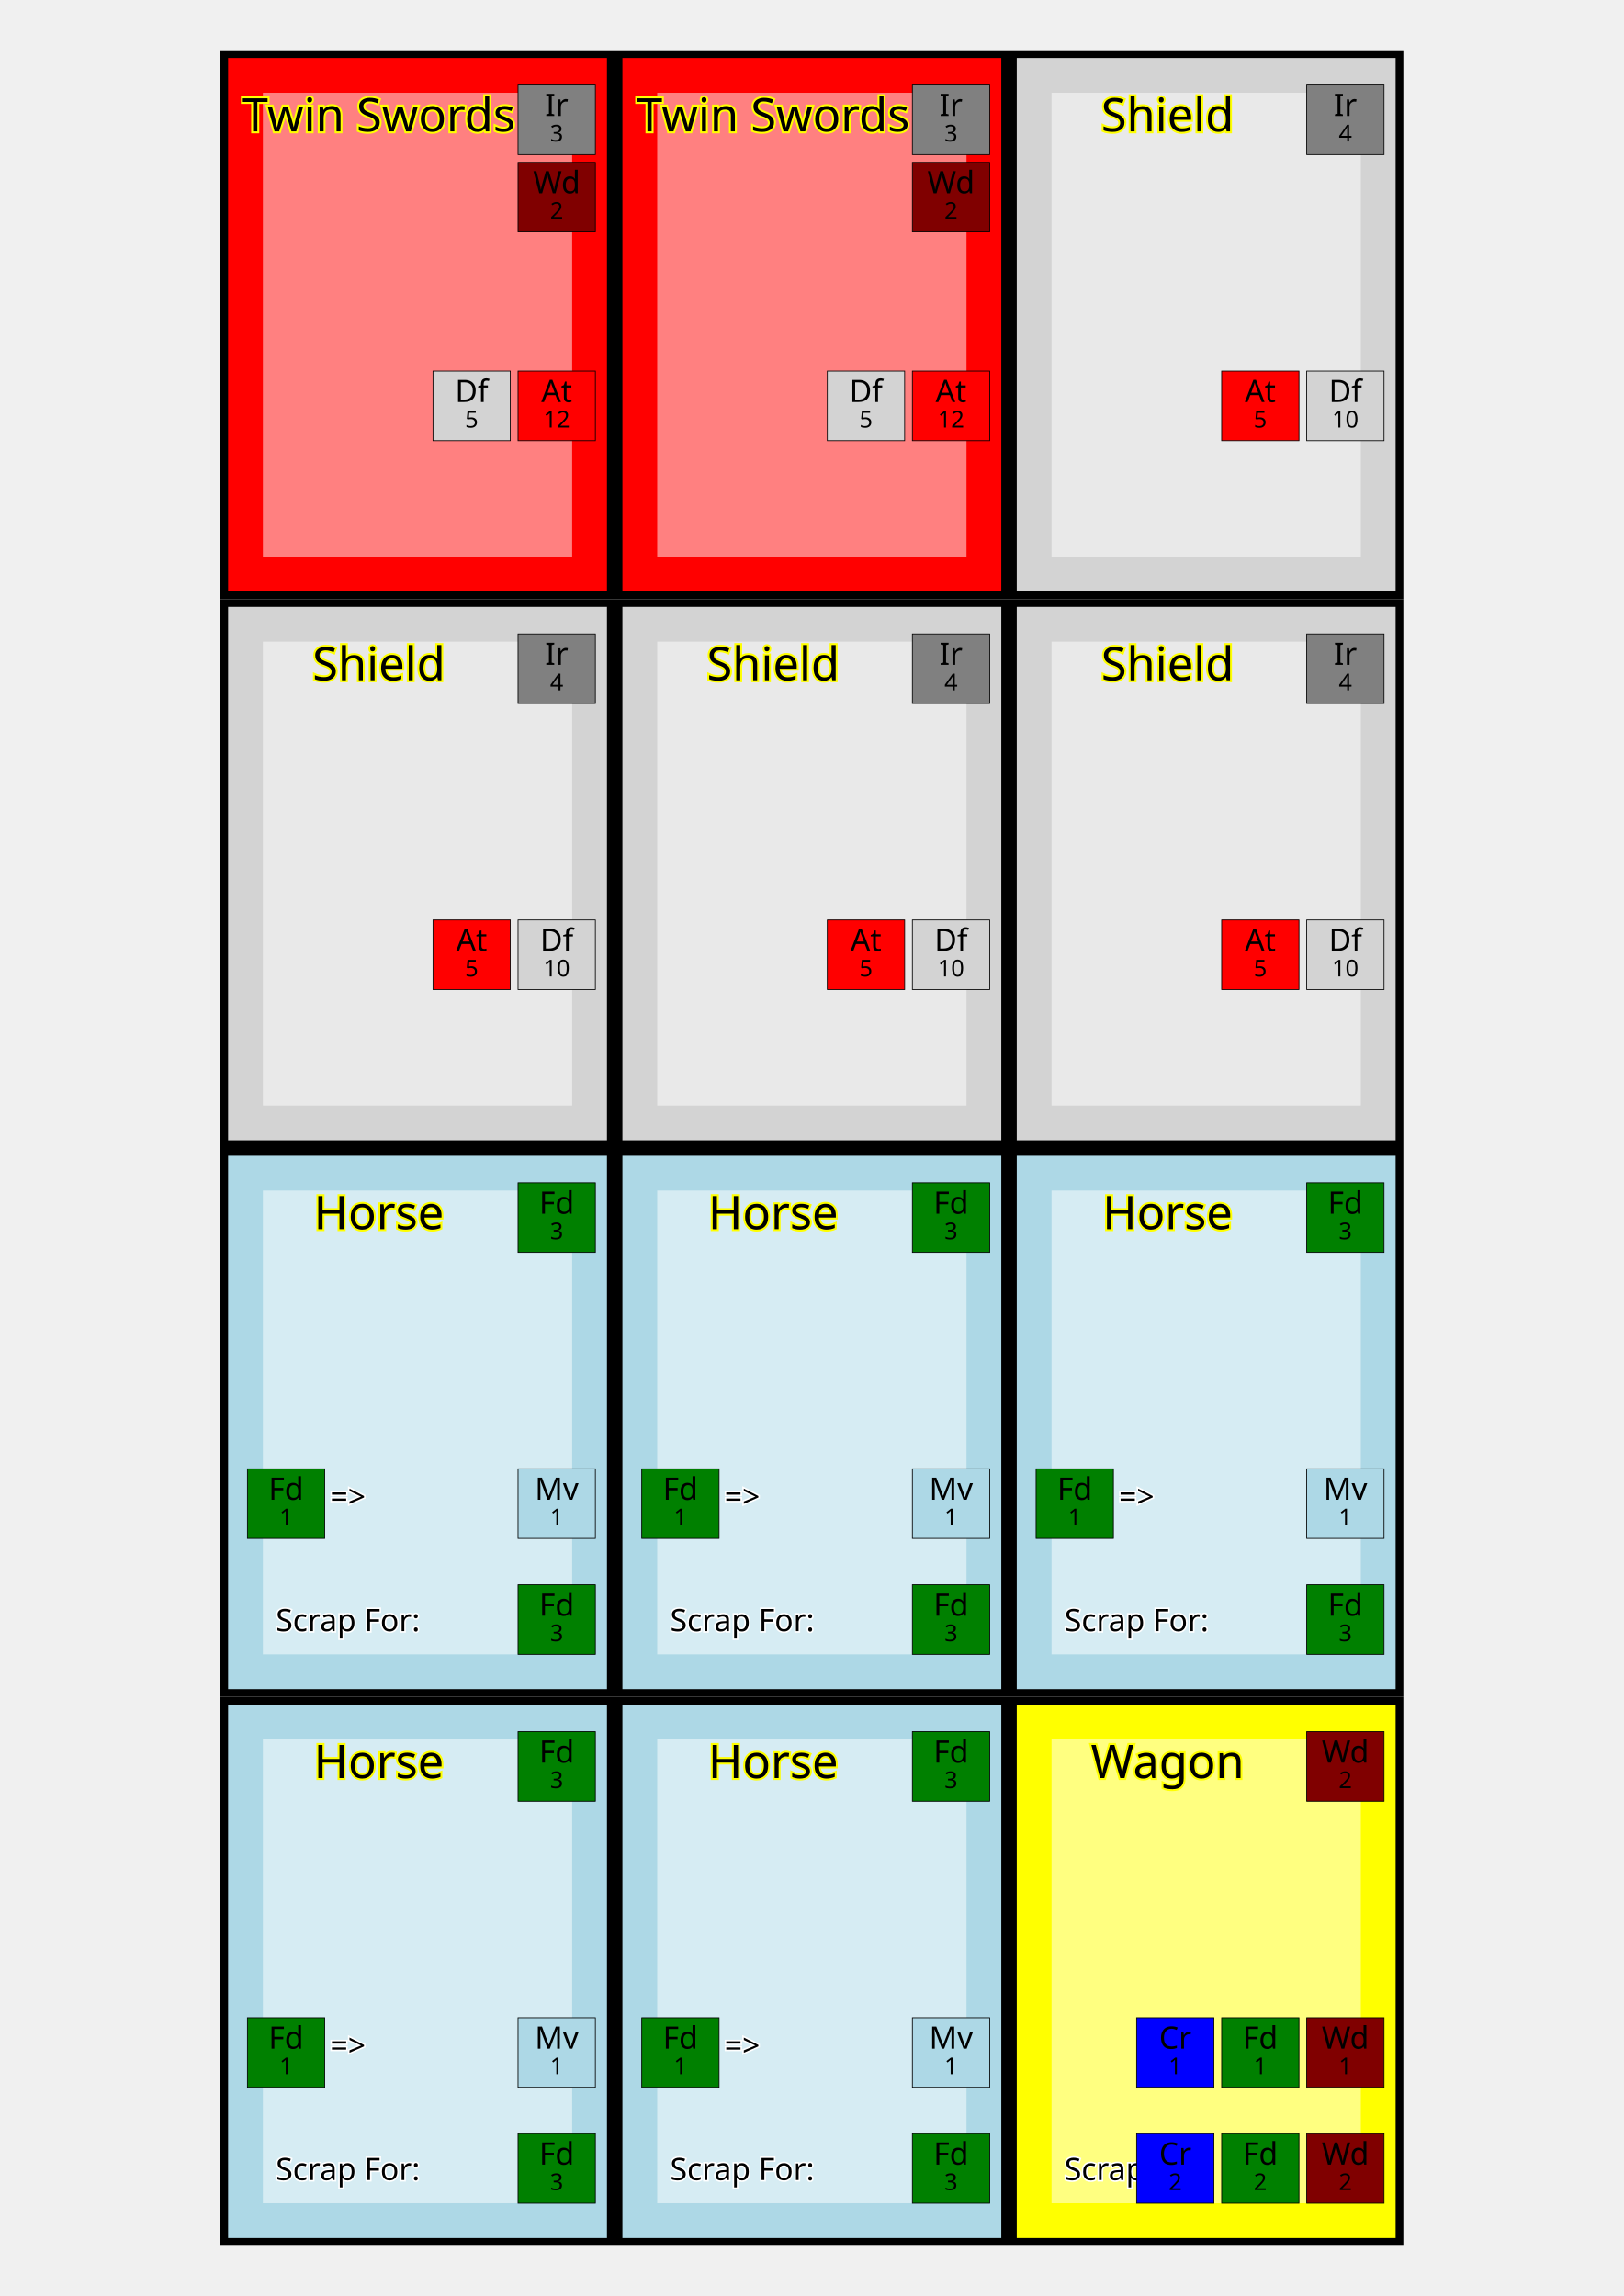
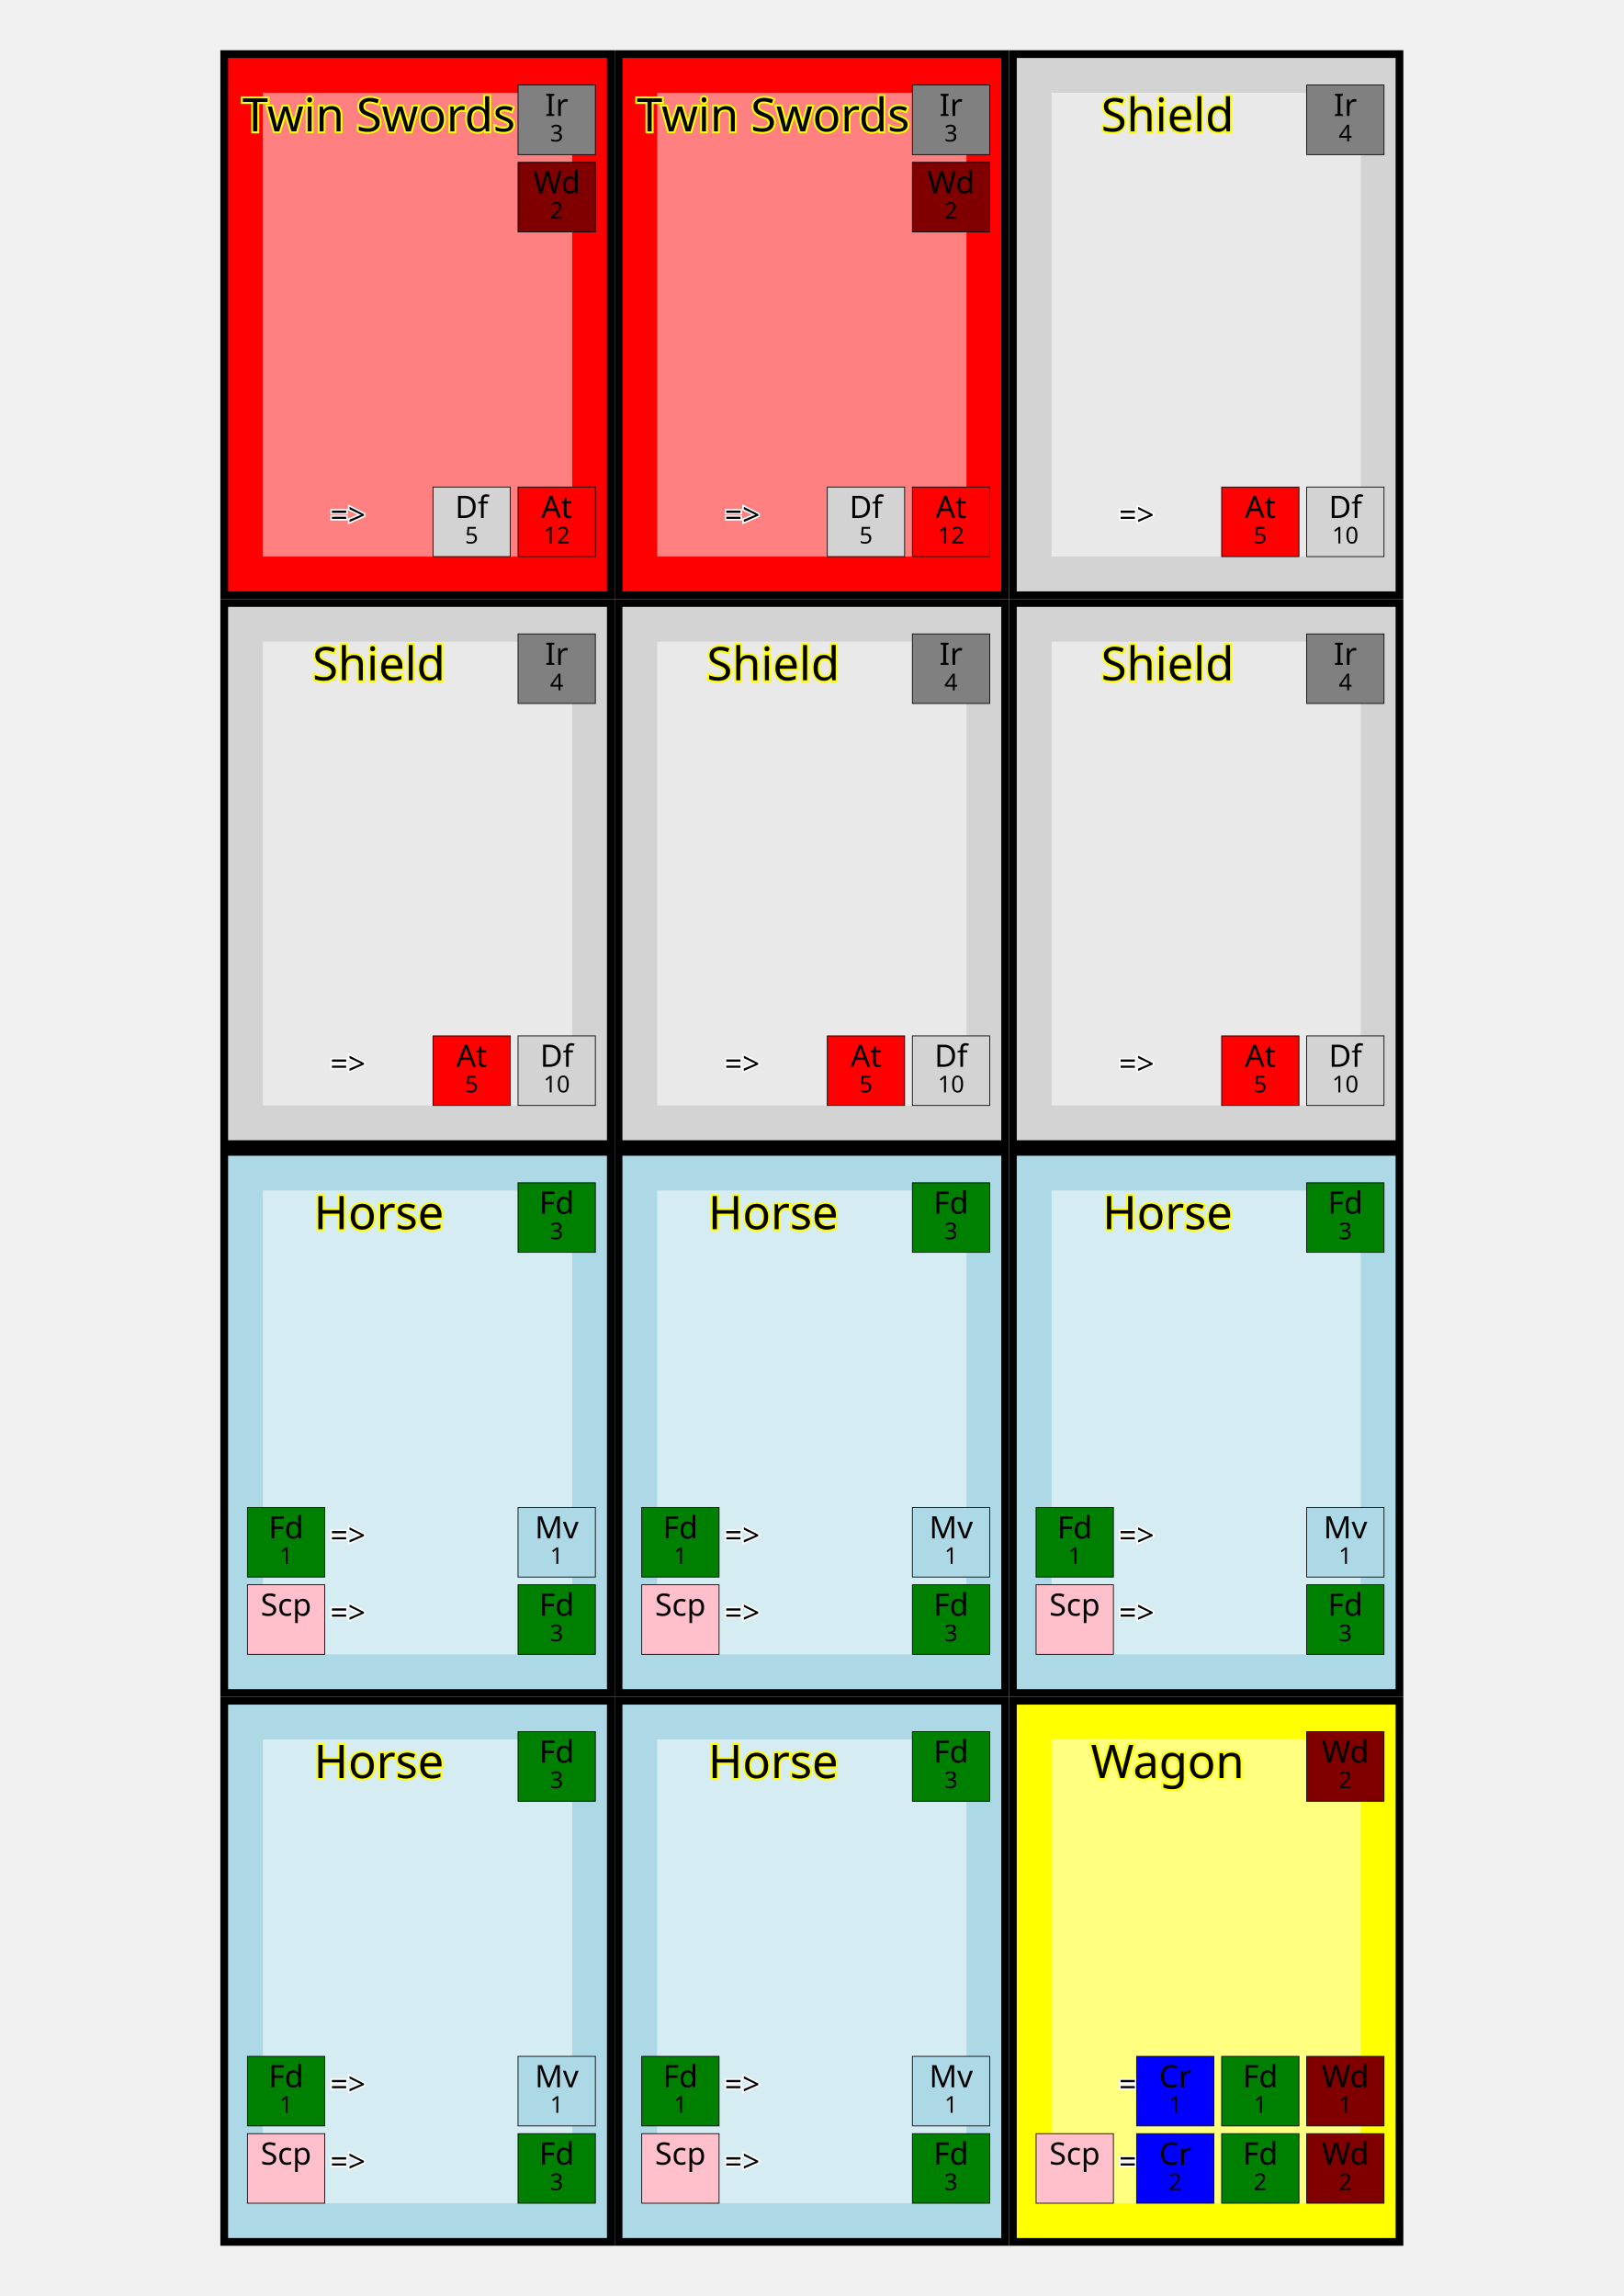
<svg xmlns="http://www.w3.org/2000/svg" version="1.1" width="210mm" height="297mm" viewBox="0 0 210 297">
  <g transform="translate(29 7)">
    <rect x="0" y="0" width="50" height="70" fill="red" stroke="black" stroke-width="1" />
    <rect x="5" y="5" width="40" height="60" fill="White" stroke="None" opacity="0.5" />
    <text x="20" y="10" fill="black" stroke="yellow" stroke-width="0.5" style="paint-order:stroke" text-anchor="middle" font-size="6" font-family="Rockwell">Twin Swords</text>
    <rect x="38" y="4" width="10" height="9" fill="gray" stroke="black" stroke-width="0.1" />
    <text x="43" y="8" font-size="4" font-family="Rockwell" text-anchor="middle">Ir</text>
    <text x="43" y="11.3" font-size="3" font-family="Rockwell" text-anchor="middle">3</text>
    <rect x="38" y="14" width="10" height="9" fill="maroon" stroke="black" stroke-width="0.1" />
    <text x="43" y="18" font-size="4" font-family="Rockwell" text-anchor="middle">Wd</text>
    <text x="43" y="21.3" font-size="3" font-family="Rockwell" text-anchor="middle">2</text>
-     <rect x="38" y="41" width="10" height="9" fill="red" stroke="black" stroke-width="0.1" />
-     <text x="43" y="45" font-size="4" font-family="Rockwell" text-anchor="middle">At</text>
-     <text x="43" y="48.3" font-size="3" font-family="Rockwell" text-anchor="middle">12</text>
-     <rect x="27" y="41" width="10" height="9" fill="lightgray" stroke="black" stroke-width="0.1" />
-     <text x="32" y="45" font-size="4" font-family="Rockwell" text-anchor="middle">Df</text>
-     <text x="32" y="48.3" font-size="3" font-family="Rockwell" text-anchor="middle">5</text>
+     <text x="16" y="61" fill="black" stroke="white" stroke-width="0.4" style="paint-order:stroke" text-anchor="middle" font-size="4" font-family="Rockwell">=&gt;</text>
+     <rect x="38" y="56" width="10" height="9" fill="red" stroke="black" stroke-width="0.1" />
+     <text x="43" y="60" font-size="4" font-family="Rockwell" text-anchor="middle">At</text>
+     <text x="43" y="63.3" font-size="3" font-family="Rockwell" text-anchor="middle">12</text>
+     <rect x="27" y="56" width="10" height="9" fill="lightgray" stroke="black" stroke-width="0.1" />
+     <text x="32" y="60" font-size="4" font-family="Rockwell" text-anchor="middle">Df</text>
+     <text x="32" y="63.3" font-size="3" font-family="Rockwell" text-anchor="middle">5</text>
  </g>
  <g transform="translate(80 7)">
    <rect x="0" y="0" width="50" height="70" fill="red" stroke="black" stroke-width="1" />
    <rect x="5" y="5" width="40" height="60" fill="White" stroke="None" opacity="0.5" />
    <text x="20" y="10" fill="black" stroke="yellow" stroke-width="0.5" style="paint-order:stroke" text-anchor="middle" font-size="6" font-family="Rockwell">Twin Swords</text>
    <rect x="38" y="4" width="10" height="9" fill="gray" stroke="black" stroke-width="0.1" />
    <text x="43" y="8" font-size="4" font-family="Rockwell" text-anchor="middle">Ir</text>
    <text x="43" y="11.3" font-size="3" font-family="Rockwell" text-anchor="middle">3</text>
    <rect x="38" y="14" width="10" height="9" fill="maroon" stroke="black" stroke-width="0.1" />
    <text x="43" y="18" font-size="4" font-family="Rockwell" text-anchor="middle">Wd</text>
    <text x="43" y="21.3" font-size="3" font-family="Rockwell" text-anchor="middle">2</text>
-     <rect x="38" y="41" width="10" height="9" fill="red" stroke="black" stroke-width="0.1" />
-     <text x="43" y="45" font-size="4" font-family="Rockwell" text-anchor="middle">At</text>
-     <text x="43" y="48.3" font-size="3" font-family="Rockwell" text-anchor="middle">12</text>
-     <rect x="27" y="41" width="10" height="9" fill="lightgray" stroke="black" stroke-width="0.1" />
-     <text x="32" y="45" font-size="4" font-family="Rockwell" text-anchor="middle">Df</text>
-     <text x="32" y="48.3" font-size="3" font-family="Rockwell" text-anchor="middle">5</text>
+     <text x="16" y="61" fill="black" stroke="white" stroke-width="0.4" style="paint-order:stroke" text-anchor="middle" font-size="4" font-family="Rockwell">=&gt;</text>
+     <rect x="38" y="56" width="10" height="9" fill="red" stroke="black" stroke-width="0.1" />
+     <text x="43" y="60" font-size="4" font-family="Rockwell" text-anchor="middle">At</text>
+     <text x="43" y="63.3" font-size="3" font-family="Rockwell" text-anchor="middle">12</text>
+     <rect x="27" y="56" width="10" height="9" fill="lightgray" stroke="black" stroke-width="0.1" />
+     <text x="32" y="60" font-size="4" font-family="Rockwell" text-anchor="middle">Df</text>
+     <text x="32" y="63.3" font-size="3" font-family="Rockwell" text-anchor="middle">5</text>
  </g>
  <g transform="translate(131 7)">
    <rect x="0" y="0" width="50" height="70" fill="lightgray" stroke="black" stroke-width="1" />
    <rect x="5" y="5" width="40" height="60" fill="White" stroke="None" opacity="0.5" />
    <text x="20" y="10" fill="black" stroke="yellow" stroke-width="0.5" style="paint-order:stroke" text-anchor="middle" font-size="6" font-family="Rockwell">Shield</text>
    <rect x="38" y="4" width="10" height="9" fill="gray" stroke="black" stroke-width="0.1" />
    <text x="43" y="8" font-size="4" font-family="Rockwell" text-anchor="middle">Ir</text>
    <text x="43" y="11.3" font-size="3" font-family="Rockwell" text-anchor="middle">4</text>
-     <rect x="38" y="41" width="10" height="9" fill="lightgray" stroke="black" stroke-width="0.1" />
-     <text x="43" y="45" font-size="4" font-family="Rockwell" text-anchor="middle">Df</text>
-     <text x="43" y="48.3" font-size="3" font-family="Rockwell" text-anchor="middle">10</text>
-     <rect x="27" y="41" width="10" height="9" fill="red" stroke="black" stroke-width="0.1" />
-     <text x="32" y="45" font-size="4" font-family="Rockwell" text-anchor="middle">At</text>
-     <text x="32" y="48.3" font-size="3" font-family="Rockwell" text-anchor="middle">5</text>
+     <text x="16" y="61" fill="black" stroke="white" stroke-width="0.4" style="paint-order:stroke" text-anchor="middle" font-size="4" font-family="Rockwell">=&gt;</text>
+     <rect x="38" y="56" width="10" height="9" fill="lightgray" stroke="black" stroke-width="0.1" />
+     <text x="43" y="60" font-size="4" font-family="Rockwell" text-anchor="middle">Df</text>
+     <text x="43" y="63.3" font-size="3" font-family="Rockwell" text-anchor="middle">10</text>
+     <rect x="27" y="56" width="10" height="9" fill="red" stroke="black" stroke-width="0.1" />
+     <text x="32" y="60" font-size="4" font-family="Rockwell" text-anchor="middle">At</text>
+     <text x="32" y="63.3" font-size="3" font-family="Rockwell" text-anchor="middle">5</text>
  </g>
  <g transform="translate(29 78)">
    <rect x="0" y="0" width="50" height="70" fill="lightgray" stroke="black" stroke-width="1" />
    <rect x="5" y="5" width="40" height="60" fill="White" stroke="None" opacity="0.5" />
    <text x="20" y="10" fill="black" stroke="yellow" stroke-width="0.5" style="paint-order:stroke" text-anchor="middle" font-size="6" font-family="Rockwell">Shield</text>
    <rect x="38" y="4" width="10" height="9" fill="gray" stroke="black" stroke-width="0.1" />
    <text x="43" y="8" font-size="4" font-family="Rockwell" text-anchor="middle">Ir</text>
    <text x="43" y="11.3" font-size="3" font-family="Rockwell" text-anchor="middle">4</text>
-     <rect x="38" y="41" width="10" height="9" fill="lightgray" stroke="black" stroke-width="0.1" />
-     <text x="43" y="45" font-size="4" font-family="Rockwell" text-anchor="middle">Df</text>
-     <text x="43" y="48.3" font-size="3" font-family="Rockwell" text-anchor="middle">10</text>
-     <rect x="27" y="41" width="10" height="9" fill="red" stroke="black" stroke-width="0.1" />
-     <text x="32" y="45" font-size="4" font-family="Rockwell" text-anchor="middle">At</text>
-     <text x="32" y="48.3" font-size="3" font-family="Rockwell" text-anchor="middle">5</text>
+     <text x="16" y="61" fill="black" stroke="white" stroke-width="0.4" style="paint-order:stroke" text-anchor="middle" font-size="4" font-family="Rockwell">=&gt;</text>
+     <rect x="38" y="56" width="10" height="9" fill="lightgray" stroke="black" stroke-width="0.1" />
+     <text x="43" y="60" font-size="4" font-family="Rockwell" text-anchor="middle">Df</text>
+     <text x="43" y="63.3" font-size="3" font-family="Rockwell" text-anchor="middle">10</text>
+     <rect x="27" y="56" width="10" height="9" fill="red" stroke="black" stroke-width="0.1" />
+     <text x="32" y="60" font-size="4" font-family="Rockwell" text-anchor="middle">At</text>
+     <text x="32" y="63.3" font-size="3" font-family="Rockwell" text-anchor="middle">5</text>
  </g>
  <g transform="translate(80 78)">
    <rect x="0" y="0" width="50" height="70" fill="lightgray" stroke="black" stroke-width="1" />
    <rect x="5" y="5" width="40" height="60" fill="White" stroke="None" opacity="0.5" />
    <text x="20" y="10" fill="black" stroke="yellow" stroke-width="0.5" style="paint-order:stroke" text-anchor="middle" font-size="6" font-family="Rockwell">Shield</text>
    <rect x="38" y="4" width="10" height="9" fill="gray" stroke="black" stroke-width="0.1" />
    <text x="43" y="8" font-size="4" font-family="Rockwell" text-anchor="middle">Ir</text>
    <text x="43" y="11.3" font-size="3" font-family="Rockwell" text-anchor="middle">4</text>
-     <rect x="38" y="41" width="10" height="9" fill="lightgray" stroke="black" stroke-width="0.1" />
-     <text x="43" y="45" font-size="4" font-family="Rockwell" text-anchor="middle">Df</text>
-     <text x="43" y="48.3" font-size="3" font-family="Rockwell" text-anchor="middle">10</text>
-     <rect x="27" y="41" width="10" height="9" fill="red" stroke="black" stroke-width="0.1" />
-     <text x="32" y="45" font-size="4" font-family="Rockwell" text-anchor="middle">At</text>
-     <text x="32" y="48.3" font-size="3" font-family="Rockwell" text-anchor="middle">5</text>
+     <text x="16" y="61" fill="black" stroke="white" stroke-width="0.4" style="paint-order:stroke" text-anchor="middle" font-size="4" font-family="Rockwell">=&gt;</text>
+     <rect x="38" y="56" width="10" height="9" fill="lightgray" stroke="black" stroke-width="0.1" />
+     <text x="43" y="60" font-size="4" font-family="Rockwell" text-anchor="middle">Df</text>
+     <text x="43" y="63.3" font-size="3" font-family="Rockwell" text-anchor="middle">10</text>
+     <rect x="27" y="56" width="10" height="9" fill="red" stroke="black" stroke-width="0.1" />
+     <text x="32" y="60" font-size="4" font-family="Rockwell" text-anchor="middle">At</text>
+     <text x="32" y="63.3" font-size="3" font-family="Rockwell" text-anchor="middle">5</text>
  </g>
  <g transform="translate(131 78)">
    <rect x="0" y="0" width="50" height="70" fill="lightgray" stroke="black" stroke-width="1" />
    <rect x="5" y="5" width="40" height="60" fill="White" stroke="None" opacity="0.5" />
    <text x="20" y="10" fill="black" stroke="yellow" stroke-width="0.5" style="paint-order:stroke" text-anchor="middle" font-size="6" font-family="Rockwell">Shield</text>
    <rect x="38" y="4" width="10" height="9" fill="gray" stroke="black" stroke-width="0.1" />
    <text x="43" y="8" font-size="4" font-family="Rockwell" text-anchor="middle">Ir</text>
    <text x="43" y="11.3" font-size="3" font-family="Rockwell" text-anchor="middle">4</text>
-     <rect x="38" y="41" width="10" height="9" fill="lightgray" stroke="black" stroke-width="0.1" />
-     <text x="43" y="45" font-size="4" font-family="Rockwell" text-anchor="middle">Df</text>
-     <text x="43" y="48.3" font-size="3" font-family="Rockwell" text-anchor="middle">10</text>
-     <rect x="27" y="41" width="10" height="9" fill="red" stroke="black" stroke-width="0.1" />
-     <text x="32" y="45" font-size="4" font-family="Rockwell" text-anchor="middle">At</text>
-     <text x="32" y="48.3" font-size="3" font-family="Rockwell" text-anchor="middle">5</text>
+     <text x="16" y="61" fill="black" stroke="white" stroke-width="0.4" style="paint-order:stroke" text-anchor="middle" font-size="4" font-family="Rockwell">=&gt;</text>
+     <rect x="38" y="56" width="10" height="9" fill="lightgray" stroke="black" stroke-width="0.1" />
+     <text x="43" y="60" font-size="4" font-family="Rockwell" text-anchor="middle">Df</text>
+     <text x="43" y="63.3" font-size="3" font-family="Rockwell" text-anchor="middle">10</text>
+     <rect x="27" y="56" width="10" height="9" fill="red" stroke="black" stroke-width="0.1" />
+     <text x="32" y="60" font-size="4" font-family="Rockwell" text-anchor="middle">At</text>
+     <text x="32" y="63.3" font-size="3" font-family="Rockwell" text-anchor="middle">5</text>
  </g>
  <g transform="translate(29 149)">
    <rect x="0" y="0" width="50" height="70" fill="lightblue" stroke="black" stroke-width="1" />
    <rect x="5" y="5" width="40" height="60" fill="White" stroke="None" opacity="0.5" />
    <text x="20" y="10" fill="black" stroke="yellow" stroke-width="0.5" style="paint-order:stroke" text-anchor="middle" font-size="6" font-family="Rockwell">Horse</text>
    <rect x="38" y="4" width="10" height="9" fill="green" stroke="black" stroke-width="0.1" />
    <text x="43" y="8" font-size="4" font-family="Rockwell" text-anchor="middle">Fd</text>
    <text x="43" y="11.3" font-size="3" font-family="Rockwell" text-anchor="middle">3</text>
-     <rect x="38" y="41" width="10" height="9" fill="lightblue" stroke="black" stroke-width="0.1" />
-     <text x="43" y="45" font-size="4" font-family="Rockwell" text-anchor="middle">Mv</text>
-     <text x="43" y="48.3" font-size="3" font-family="Rockwell" text-anchor="middle">1</text>
-     <rect x="3" y="41" width="10" height="9" fill="green" stroke="black" stroke-width="0.1" />
-     <text x="8" y="45" font-size="4" font-family="Rockwell" text-anchor="middle">Fd</text>
-     <text x="8" y="48.3" font-size="3" font-family="Rockwell" text-anchor="middle">1</text>
-     <text x="16" y="46" fill="black" stroke="white" stroke-width="0.4" style="paint-order:stroke" text-anchor="middle" font-size="4" font-family="Rockwell">=&gt;</text>
-     <text x="16" y="62" fill="black" stroke="white" stroke-width="0.4" style="paint-order:stroke" text-anchor="middle" font-size="4" font-family="Rockwell">Scrap For:</text>
-     <rect x="38" y="56" width="10" height="9" fill="green" stroke="black" stroke-width="0.1" />
-     <text x="43" y="60" font-size="4" font-family="Rockwell" text-anchor="middle">Fd</text>
-     <text x="43" y="63.3" font-size="3" font-family="Rockwell" text-anchor="middle">3</text>
+     <rect x="3" y="56" width="10" height="9" fill="pink" stroke="black" stroke-width="0.1" />
+     <text x="8" y="60" font-size="4" font-family="Rockwell" text-anchor="middle">Scp</text>
+     <text x="16" y="61" fill="black" stroke="white" stroke-width="0.4" style="paint-order:stroke" text-anchor="middle" font-size="4" font-family="Rockwell">=&gt;</text>
+     <rect x="38" y="56" width="10" height="9" fill="green" stroke="black" stroke-width="0.1" />
+     <text x="43" y="60" font-size="4" font-family="Rockwell" text-anchor="middle">Fd</text>
+     <text x="43" y="63.3" font-size="3" font-family="Rockwell" text-anchor="middle">3</text>
+     <rect x="3" y="46" width="10" height="9" fill="green" stroke="black" stroke-width="0.1" />
+     <text x="8" y="50" font-size="4" font-family="Rockwell" text-anchor="middle">Fd</text>
+     <text x="8" y="53.3" font-size="3" font-family="Rockwell" text-anchor="middle">1</text>
+     <text x="16" y="51" fill="black" stroke="white" stroke-width="0.4" style="paint-order:stroke" text-anchor="middle" font-size="4" font-family="Rockwell">=&gt;</text>
+     <rect x="38" y="46" width="10" height="9" fill="lightblue" stroke="black" stroke-width="0.1" />
+     <text x="43" y="50" font-size="4" font-family="Rockwell" text-anchor="middle">Mv</text>
+     <text x="43" y="53.3" font-size="3" font-family="Rockwell" text-anchor="middle">1</text>
  </g>
  <g transform="translate(80 149)">
    <rect x="0" y="0" width="50" height="70" fill="lightblue" stroke="black" stroke-width="1" />
    <rect x="5" y="5" width="40" height="60" fill="White" stroke="None" opacity="0.5" />
    <text x="20" y="10" fill="black" stroke="yellow" stroke-width="0.5" style="paint-order:stroke" text-anchor="middle" font-size="6" font-family="Rockwell">Horse</text>
    <rect x="38" y="4" width="10" height="9" fill="green" stroke="black" stroke-width="0.1" />
    <text x="43" y="8" font-size="4" font-family="Rockwell" text-anchor="middle">Fd</text>
    <text x="43" y="11.3" font-size="3" font-family="Rockwell" text-anchor="middle">3</text>
-     <rect x="38" y="41" width="10" height="9" fill="lightblue" stroke="black" stroke-width="0.1" />
-     <text x="43" y="45" font-size="4" font-family="Rockwell" text-anchor="middle">Mv</text>
-     <text x="43" y="48.3" font-size="3" font-family="Rockwell" text-anchor="middle">1</text>
-     <rect x="3" y="41" width="10" height="9" fill="green" stroke="black" stroke-width="0.1" />
-     <text x="8" y="45" font-size="4" font-family="Rockwell" text-anchor="middle">Fd</text>
-     <text x="8" y="48.3" font-size="3" font-family="Rockwell" text-anchor="middle">1</text>
-     <text x="16" y="46" fill="black" stroke="white" stroke-width="0.4" style="paint-order:stroke" text-anchor="middle" font-size="4" font-family="Rockwell">=&gt;</text>
-     <text x="16" y="62" fill="black" stroke="white" stroke-width="0.4" style="paint-order:stroke" text-anchor="middle" font-size="4" font-family="Rockwell">Scrap For:</text>
-     <rect x="38" y="56" width="10" height="9" fill="green" stroke="black" stroke-width="0.1" />
-     <text x="43" y="60" font-size="4" font-family="Rockwell" text-anchor="middle">Fd</text>
-     <text x="43" y="63.3" font-size="3" font-family="Rockwell" text-anchor="middle">3</text>
+     <rect x="3" y="56" width="10" height="9" fill="pink" stroke="black" stroke-width="0.1" />
+     <text x="8" y="60" font-size="4" font-family="Rockwell" text-anchor="middle">Scp</text>
+     <text x="16" y="61" fill="black" stroke="white" stroke-width="0.4" style="paint-order:stroke" text-anchor="middle" font-size="4" font-family="Rockwell">=&gt;</text>
+     <rect x="38" y="56" width="10" height="9" fill="green" stroke="black" stroke-width="0.1" />
+     <text x="43" y="60" font-size="4" font-family="Rockwell" text-anchor="middle">Fd</text>
+     <text x="43" y="63.3" font-size="3" font-family="Rockwell" text-anchor="middle">3</text>
+     <rect x="3" y="46" width="10" height="9" fill="green" stroke="black" stroke-width="0.1" />
+     <text x="8" y="50" font-size="4" font-family="Rockwell" text-anchor="middle">Fd</text>
+     <text x="8" y="53.3" font-size="3" font-family="Rockwell" text-anchor="middle">1</text>
+     <text x="16" y="51" fill="black" stroke="white" stroke-width="0.4" style="paint-order:stroke" text-anchor="middle" font-size="4" font-family="Rockwell">=&gt;</text>
+     <rect x="38" y="46" width="10" height="9" fill="lightblue" stroke="black" stroke-width="0.1" />
+     <text x="43" y="50" font-size="4" font-family="Rockwell" text-anchor="middle">Mv</text>
+     <text x="43" y="53.3" font-size="3" font-family="Rockwell" text-anchor="middle">1</text>
  </g>
  <g transform="translate(131 149)">
    <rect x="0" y="0" width="50" height="70" fill="lightblue" stroke="black" stroke-width="1" />
    <rect x="5" y="5" width="40" height="60" fill="White" stroke="None" opacity="0.5" />
    <text x="20" y="10" fill="black" stroke="yellow" stroke-width="0.5" style="paint-order:stroke" text-anchor="middle" font-size="6" font-family="Rockwell">Horse</text>
    <rect x="38" y="4" width="10" height="9" fill="green" stroke="black" stroke-width="0.1" />
    <text x="43" y="8" font-size="4" font-family="Rockwell" text-anchor="middle">Fd</text>
    <text x="43" y="11.3" font-size="3" font-family="Rockwell" text-anchor="middle">3</text>
-     <rect x="38" y="41" width="10" height="9" fill="lightblue" stroke="black" stroke-width="0.1" />
-     <text x="43" y="45" font-size="4" font-family="Rockwell" text-anchor="middle">Mv</text>
-     <text x="43" y="48.3" font-size="3" font-family="Rockwell" text-anchor="middle">1</text>
-     <rect x="3" y="41" width="10" height="9" fill="green" stroke="black" stroke-width="0.1" />
-     <text x="8" y="45" font-size="4" font-family="Rockwell" text-anchor="middle">Fd</text>
-     <text x="8" y="48.3" font-size="3" font-family="Rockwell" text-anchor="middle">1</text>
-     <text x="16" y="46" fill="black" stroke="white" stroke-width="0.4" style="paint-order:stroke" text-anchor="middle" font-size="4" font-family="Rockwell">=&gt;</text>
-     <text x="16" y="62" fill="black" stroke="white" stroke-width="0.4" style="paint-order:stroke" text-anchor="middle" font-size="4" font-family="Rockwell">Scrap For:</text>
-     <rect x="38" y="56" width="10" height="9" fill="green" stroke="black" stroke-width="0.1" />
-     <text x="43" y="60" font-size="4" font-family="Rockwell" text-anchor="middle">Fd</text>
-     <text x="43" y="63.3" font-size="3" font-family="Rockwell" text-anchor="middle">3</text>
+     <rect x="3" y="56" width="10" height="9" fill="pink" stroke="black" stroke-width="0.1" />
+     <text x="8" y="60" font-size="4" font-family="Rockwell" text-anchor="middle">Scp</text>
+     <text x="16" y="61" fill="black" stroke="white" stroke-width="0.4" style="paint-order:stroke" text-anchor="middle" font-size="4" font-family="Rockwell">=&gt;</text>
+     <rect x="38" y="56" width="10" height="9" fill="green" stroke="black" stroke-width="0.1" />
+     <text x="43" y="60" font-size="4" font-family="Rockwell" text-anchor="middle">Fd</text>
+     <text x="43" y="63.3" font-size="3" font-family="Rockwell" text-anchor="middle">3</text>
+     <rect x="3" y="46" width="10" height="9" fill="green" stroke="black" stroke-width="0.1" />
+     <text x="8" y="50" font-size="4" font-family="Rockwell" text-anchor="middle">Fd</text>
+     <text x="8" y="53.3" font-size="3" font-family="Rockwell" text-anchor="middle">1</text>
+     <text x="16" y="51" fill="black" stroke="white" stroke-width="0.4" style="paint-order:stroke" text-anchor="middle" font-size="4" font-family="Rockwell">=&gt;</text>
+     <rect x="38" y="46" width="10" height="9" fill="lightblue" stroke="black" stroke-width="0.1" />
+     <text x="43" y="50" font-size="4" font-family="Rockwell" text-anchor="middle">Mv</text>
+     <text x="43" y="53.3" font-size="3" font-family="Rockwell" text-anchor="middle">1</text>
  </g>
  <g transform="translate(29 220)">
    <rect x="0" y="0" width="50" height="70" fill="lightblue" stroke="black" stroke-width="1" />
    <rect x="5" y="5" width="40" height="60" fill="White" stroke="None" opacity="0.5" />
    <text x="20" y="10" fill="black" stroke="yellow" stroke-width="0.5" style="paint-order:stroke" text-anchor="middle" font-size="6" font-family="Rockwell">Horse</text>
    <rect x="38" y="4" width="10" height="9" fill="green" stroke="black" stroke-width="0.1" />
    <text x="43" y="8" font-size="4" font-family="Rockwell" text-anchor="middle">Fd</text>
    <text x="43" y="11.3" font-size="3" font-family="Rockwell" text-anchor="middle">3</text>
-     <rect x="38" y="41" width="10" height="9" fill="lightblue" stroke="black" stroke-width="0.1" />
-     <text x="43" y="45" font-size="4" font-family="Rockwell" text-anchor="middle">Mv</text>
-     <text x="43" y="48.3" font-size="3" font-family="Rockwell" text-anchor="middle">1</text>
-     <rect x="3" y="41" width="10" height="9" fill="green" stroke="black" stroke-width="0.1" />
-     <text x="8" y="45" font-size="4" font-family="Rockwell" text-anchor="middle">Fd</text>
-     <text x="8" y="48.3" font-size="3" font-family="Rockwell" text-anchor="middle">1</text>
-     <text x="16" y="46" fill="black" stroke="white" stroke-width="0.4" style="paint-order:stroke" text-anchor="middle" font-size="4" font-family="Rockwell">=&gt;</text>
-     <text x="16" y="62" fill="black" stroke="white" stroke-width="0.4" style="paint-order:stroke" text-anchor="middle" font-size="4" font-family="Rockwell">Scrap For:</text>
-     <rect x="38" y="56" width="10" height="9" fill="green" stroke="black" stroke-width="0.1" />
-     <text x="43" y="60" font-size="4" font-family="Rockwell" text-anchor="middle">Fd</text>
-     <text x="43" y="63.3" font-size="3" font-family="Rockwell" text-anchor="middle">3</text>
+     <rect x="3" y="56" width="10" height="9" fill="pink" stroke="black" stroke-width="0.1" />
+     <text x="8" y="60" font-size="4" font-family="Rockwell" text-anchor="middle">Scp</text>
+     <text x="16" y="61" fill="black" stroke="white" stroke-width="0.4" style="paint-order:stroke" text-anchor="middle" font-size="4" font-family="Rockwell">=&gt;</text>
+     <rect x="38" y="56" width="10" height="9" fill="green" stroke="black" stroke-width="0.1" />
+     <text x="43" y="60" font-size="4" font-family="Rockwell" text-anchor="middle">Fd</text>
+     <text x="43" y="63.3" font-size="3" font-family="Rockwell" text-anchor="middle">3</text>
+     <rect x="3" y="46" width="10" height="9" fill="green" stroke="black" stroke-width="0.1" />
+     <text x="8" y="50" font-size="4" font-family="Rockwell" text-anchor="middle">Fd</text>
+     <text x="8" y="53.3" font-size="3" font-family="Rockwell" text-anchor="middle">1</text>
+     <text x="16" y="51" fill="black" stroke="white" stroke-width="0.4" style="paint-order:stroke" text-anchor="middle" font-size="4" font-family="Rockwell">=&gt;</text>
+     <rect x="38" y="46" width="10" height="9" fill="lightblue" stroke="black" stroke-width="0.1" />
+     <text x="43" y="50" font-size="4" font-family="Rockwell" text-anchor="middle">Mv</text>
+     <text x="43" y="53.3" font-size="3" font-family="Rockwell" text-anchor="middle">1</text>
  </g>
  <g transform="translate(80 220)">
    <rect x="0" y="0" width="50" height="70" fill="lightblue" stroke="black" stroke-width="1" />
    <rect x="5" y="5" width="40" height="60" fill="White" stroke="None" opacity="0.5" />
    <text x="20" y="10" fill="black" stroke="yellow" stroke-width="0.5" style="paint-order:stroke" text-anchor="middle" font-size="6" font-family="Rockwell">Horse</text>
    <rect x="38" y="4" width="10" height="9" fill="green" stroke="black" stroke-width="0.1" />
    <text x="43" y="8" font-size="4" font-family="Rockwell" text-anchor="middle">Fd</text>
    <text x="43" y="11.3" font-size="3" font-family="Rockwell" text-anchor="middle">3</text>
-     <rect x="38" y="41" width="10" height="9" fill="lightblue" stroke="black" stroke-width="0.1" />
-     <text x="43" y="45" font-size="4" font-family="Rockwell" text-anchor="middle">Mv</text>
-     <text x="43" y="48.3" font-size="3" font-family="Rockwell" text-anchor="middle">1</text>
-     <rect x="3" y="41" width="10" height="9" fill="green" stroke="black" stroke-width="0.1" />
-     <text x="8" y="45" font-size="4" font-family="Rockwell" text-anchor="middle">Fd</text>
-     <text x="8" y="48.3" font-size="3" font-family="Rockwell" text-anchor="middle">1</text>
-     <text x="16" y="46" fill="black" stroke="white" stroke-width="0.4" style="paint-order:stroke" text-anchor="middle" font-size="4" font-family="Rockwell">=&gt;</text>
-     <text x="16" y="62" fill="black" stroke="white" stroke-width="0.4" style="paint-order:stroke" text-anchor="middle" font-size="4" font-family="Rockwell">Scrap For:</text>
-     <rect x="38" y="56" width="10" height="9" fill="green" stroke="black" stroke-width="0.1" />
-     <text x="43" y="60" font-size="4" font-family="Rockwell" text-anchor="middle">Fd</text>
-     <text x="43" y="63.3" font-size="3" font-family="Rockwell" text-anchor="middle">3</text>
+     <rect x="3" y="56" width="10" height="9" fill="pink" stroke="black" stroke-width="0.1" />
+     <text x="8" y="60" font-size="4" font-family="Rockwell" text-anchor="middle">Scp</text>
+     <text x="16" y="61" fill="black" stroke="white" stroke-width="0.4" style="paint-order:stroke" text-anchor="middle" font-size="4" font-family="Rockwell">=&gt;</text>
+     <rect x="38" y="56" width="10" height="9" fill="green" stroke="black" stroke-width="0.1" />
+     <text x="43" y="60" font-size="4" font-family="Rockwell" text-anchor="middle">Fd</text>
+     <text x="43" y="63.3" font-size="3" font-family="Rockwell" text-anchor="middle">3</text>
+     <rect x="3" y="46" width="10" height="9" fill="green" stroke="black" stroke-width="0.1" />
+     <text x="8" y="50" font-size="4" font-family="Rockwell" text-anchor="middle">Fd</text>
+     <text x="8" y="53.3" font-size="3" font-family="Rockwell" text-anchor="middle">1</text>
+     <text x="16" y="51" fill="black" stroke="white" stroke-width="0.4" style="paint-order:stroke" text-anchor="middle" font-size="4" font-family="Rockwell">=&gt;</text>
+     <rect x="38" y="46" width="10" height="9" fill="lightblue" stroke="black" stroke-width="0.1" />
+     <text x="43" y="50" font-size="4" font-family="Rockwell" text-anchor="middle">Mv</text>
+     <text x="43" y="53.3" font-size="3" font-family="Rockwell" text-anchor="middle">1</text>
  </g>
  <g transform="translate(131 220)">
    <rect x="0" y="0" width="50" height="70" fill="yellow" stroke="black" stroke-width="1" />
    <rect x="5" y="5" width="40" height="60" fill="White" stroke="None" opacity="0.5" />
    <text x="20" y="10" fill="black" stroke="yellow" stroke-width="0.5" style="paint-order:stroke" text-anchor="middle" font-size="6" font-family="Rockwell">Wagon</text>
    <rect x="38" y="4" width="10" height="9" fill="maroon" stroke="black" stroke-width="0.1" />
    <text x="43" y="8" font-size="4" font-family="Rockwell" text-anchor="middle">Wd</text>
    <text x="43" y="11.3" font-size="3" font-family="Rockwell" text-anchor="middle">2</text>
-     <rect x="38" y="41" width="10" height="9" fill="maroon" stroke="black" stroke-width="0.1" />
-     <text x="43" y="45" font-size="4" font-family="Rockwell" text-anchor="middle">Wd</text>
-     <text x="43" y="48.3" font-size="3" font-family="Rockwell" text-anchor="middle">1</text>
-     <rect x="27" y="41" width="10" height="9" fill="green" stroke="black" stroke-width="0.1" />
-     <text x="32" y="45" font-size="4" font-family="Rockwell" text-anchor="middle">Fd</text>
-     <text x="32" y="48.3" font-size="3" font-family="Rockwell" text-anchor="middle">1</text>
-     <rect x="16" y="41" width="10" height="9" fill="blue" stroke="black" stroke-width="0.1" />
-     <text x="21" y="45" font-size="4" font-family="Rockwell" text-anchor="middle">Cr</text>
-     <text x="21" y="48.3" font-size="3" font-family="Rockwell" text-anchor="middle">1</text>
-     <text x="16" y="62" fill="black" stroke="white" stroke-width="0.4" style="paint-order:stroke" text-anchor="middle" font-size="4" font-family="Rockwell">Scrap For:</text>
+     <rect x="3" y="56" width="10" height="9" fill="pink" stroke="black" stroke-width="0.1" />
+     <text x="8" y="60" font-size="4" font-family="Rockwell" text-anchor="middle">Scp</text>
+     <text x="16" y="61" fill="black" stroke="white" stroke-width="0.4" style="paint-order:stroke" text-anchor="middle" font-size="4" font-family="Rockwell">=&gt;</text>
    <rect x="38" y="56" width="10" height="9" fill="maroon" stroke="black" stroke-width="0.1" />
    <text x="43" y="60" font-size="4" font-family="Rockwell" text-anchor="middle">Wd</text>
    <text x="43" y="63.3" font-size="3" font-family="Rockwell" text-anchor="middle">2</text>
    <rect x="27" y="56" width="10" height="9" fill="green" stroke="black" stroke-width="0.1" />
    <text x="32" y="60" font-size="4" font-family="Rockwell" text-anchor="middle">Fd</text>
    <text x="32" y="63.3" font-size="3" font-family="Rockwell" text-anchor="middle">2</text>
    <rect x="16" y="56" width="10" height="9" fill="blue" stroke="black" stroke-width="0.1" />
    <text x="21" y="60" font-size="4" font-family="Rockwell" text-anchor="middle">Cr</text>
    <text x="21" y="63.3" font-size="3" font-family="Rockwell" text-anchor="middle">2</text>
+     <text x="16" y="51" fill="black" stroke="white" stroke-width="0.4" style="paint-order:stroke" text-anchor="middle" font-size="4" font-family="Rockwell">=&gt;</text>
+     <rect x="38" y="46" width="10" height="9" fill="maroon" stroke="black" stroke-width="0.1" />
+     <text x="43" y="50" font-size="4" font-family="Rockwell" text-anchor="middle">Wd</text>
+     <text x="43" y="53.3" font-size="3" font-family="Rockwell" text-anchor="middle">1</text>
+     <rect x="27" y="46" width="10" height="9" fill="green" stroke="black" stroke-width="0.1" />
+     <text x="32" y="50" font-size="4" font-family="Rockwell" text-anchor="middle">Fd</text>
+     <text x="32" y="53.3" font-size="3" font-family="Rockwell" text-anchor="middle">1</text>
+     <rect x="16" y="46" width="10" height="9" fill="blue" stroke="black" stroke-width="0.1" />
+     <text x="21" y="50" font-size="4" font-family="Rockwell" text-anchor="middle">Cr</text>
+     <text x="21" y="53.3" font-size="3" font-family="Rockwell" text-anchor="middle">1</text>
  </g>
</svg>
